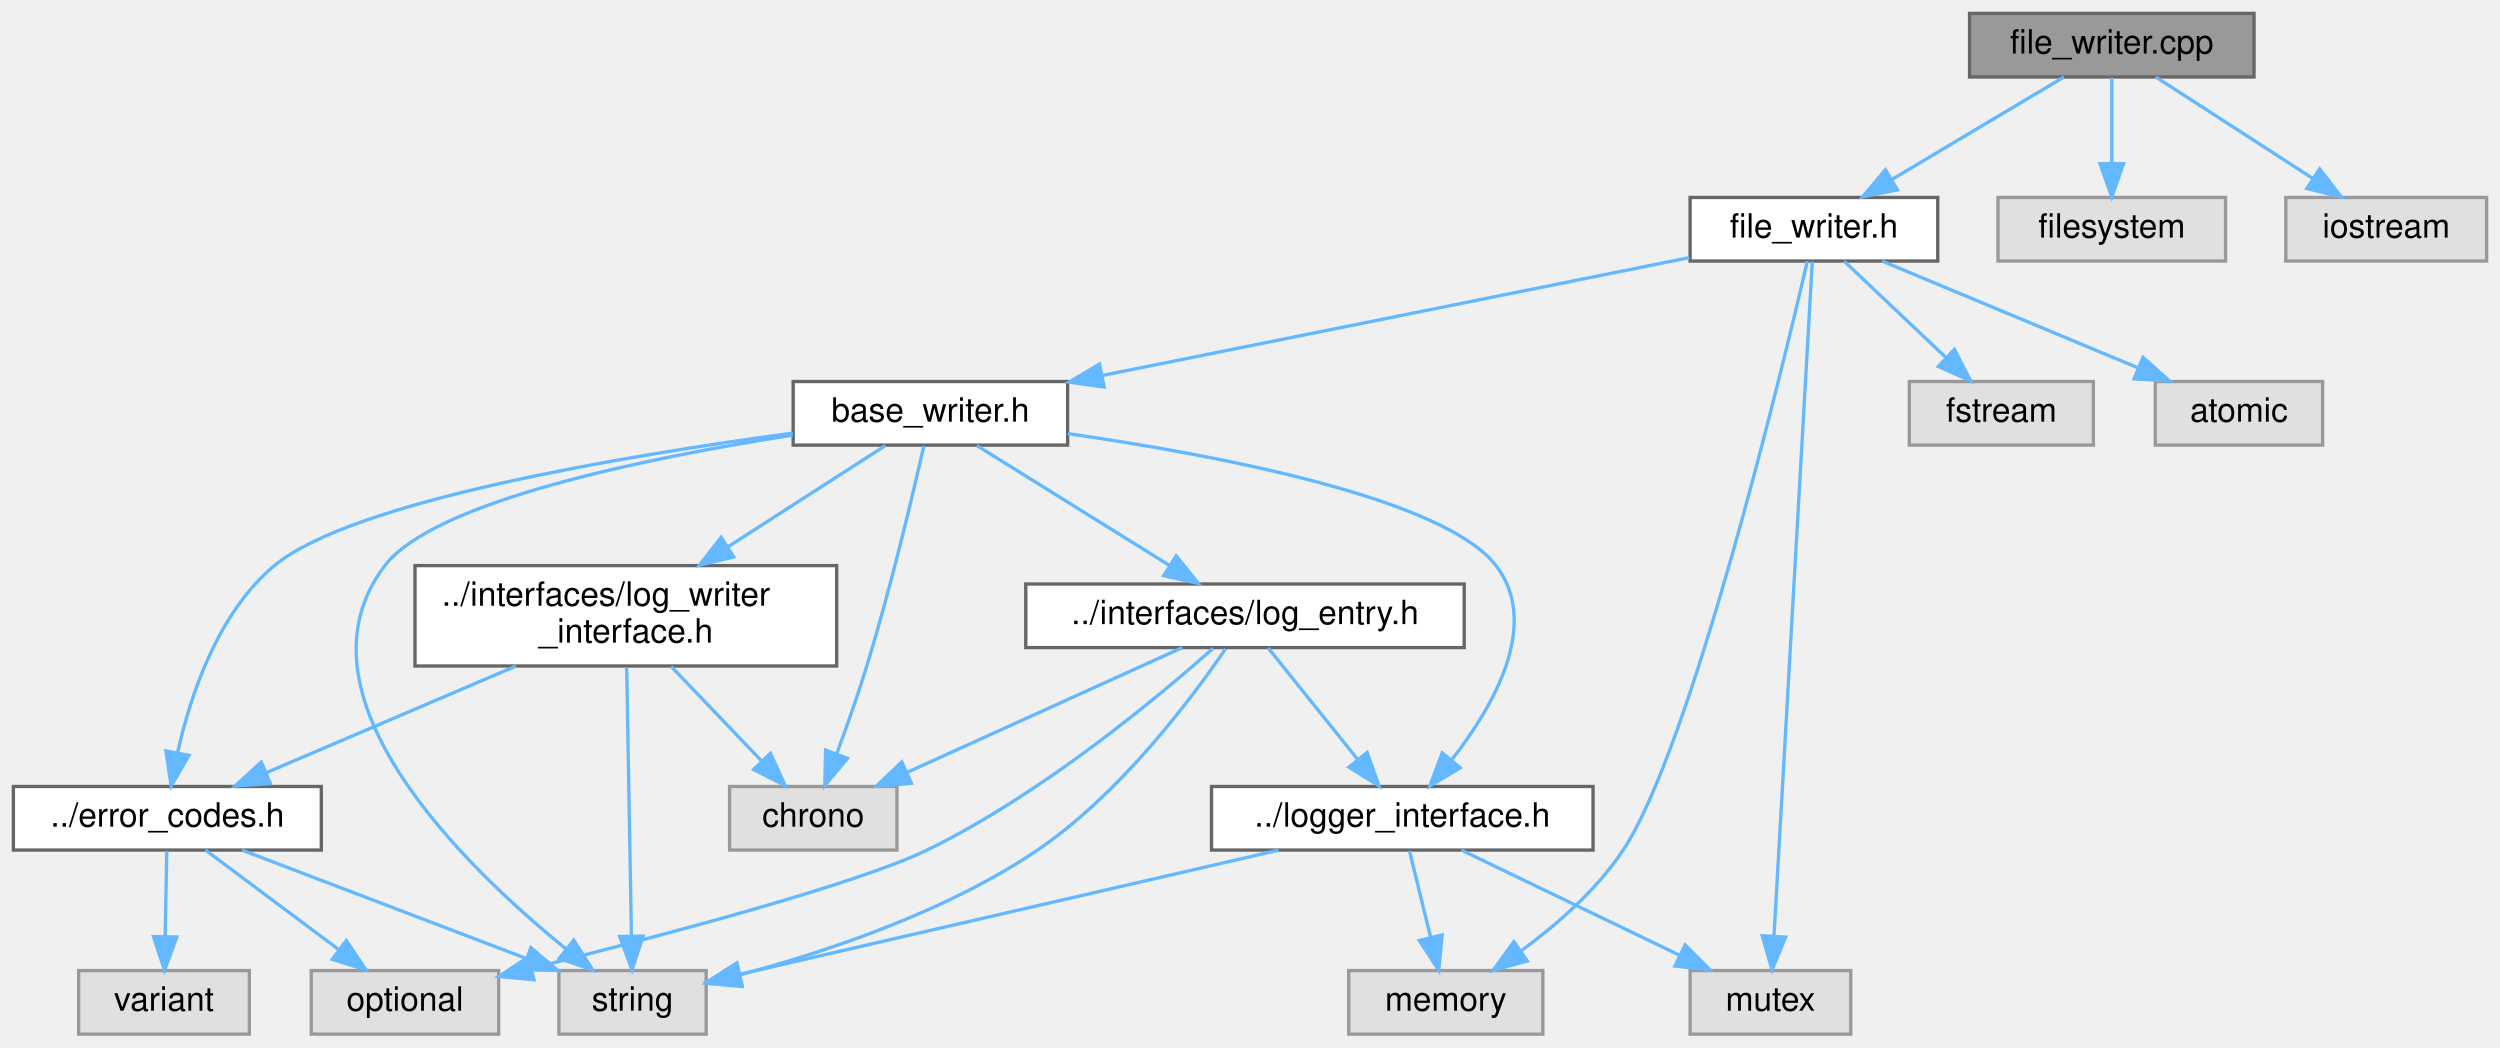
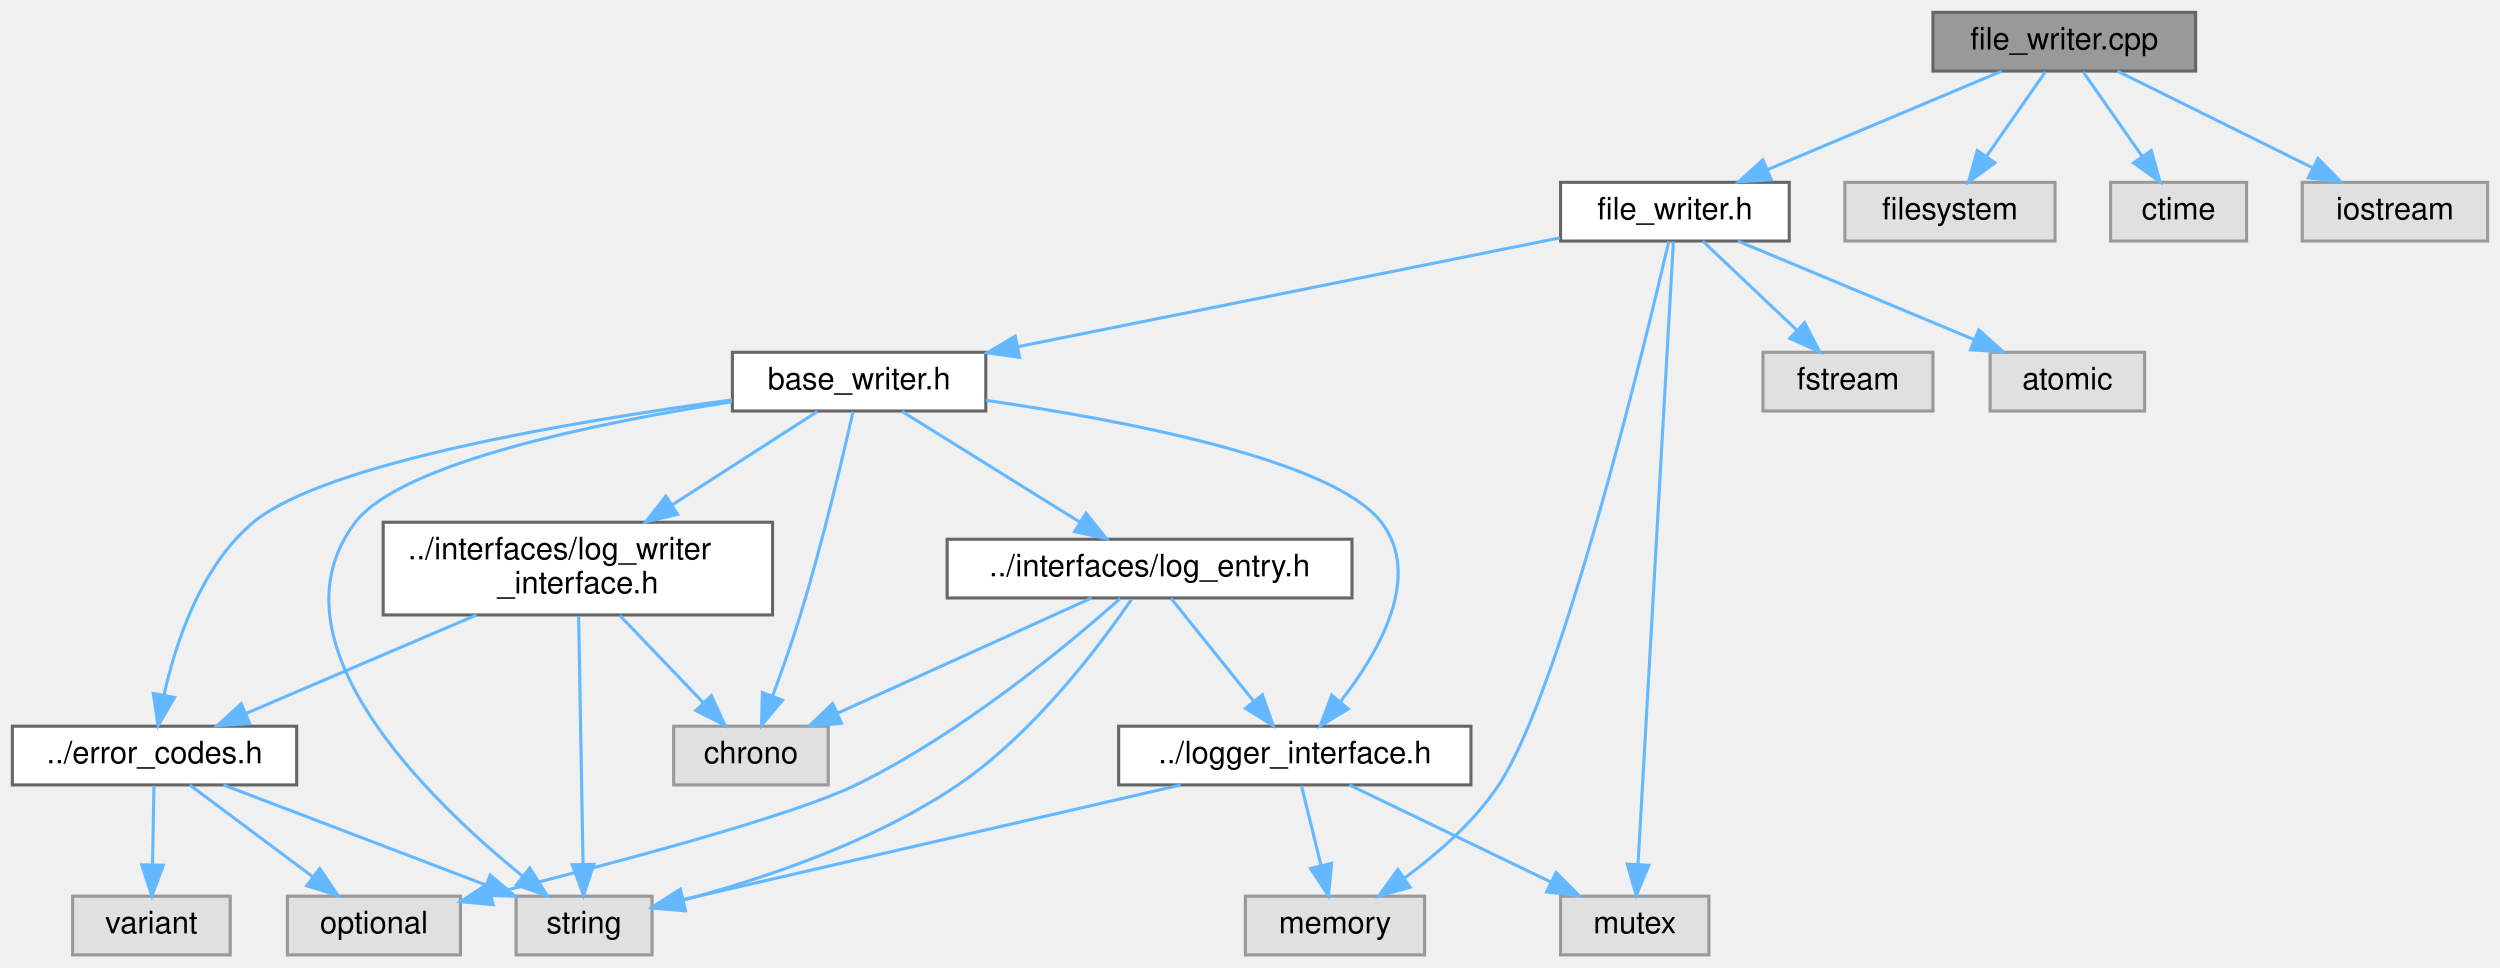
- <svg xmlns="http://www.w3.org/2000/svg" xmlns:xlink="http://www.w3.org/1999/xlink" width="747pt" height="313pt" viewBox="0.00 0.00 747.00 313.00">
+ <svg xmlns="http://www.w3.org/2000/svg" xmlns:xlink="http://www.w3.org/1999/xlink" width="809pt" height="313pt" viewBox="0.00 0.00 809.00 313.00">
  <g id="graph0" class="graph" transform="scale(1 1) rotate(0) translate(4 309)">
    <g id="Node000001" class="node">
      <g id="a_Node000001">
        <a xlink:title=" ">
-           <polygon fill="#999999" stroke="#666666" points="669.5,-305 584.5,-305 584.5,-286 669.5,-286 669.5,-305" />
-           <text text-anchor="middle" x="627" y="-293" font-family="Helvetica,sans-Serif" font-size="10.00">file_writer.cpp</text>
+           <polygon fill="#999999" stroke="#666666" points="706.5,-305 621.5,-305 621.5,-286 706.5,-286 706.5,-305" />
+           <text text-anchor="middle" x="664" y="-293" font-family="Helvetica,sans-Serif" font-size="10.00">file_writer.cpp</text>
        </a>
      </g>
    </g>
    <g id="Node000002" class="node">
      <g id="a_Node000002">
        <a xlink:href="file__writer_8h.html" target="_top" xlink:title=" ">
          <polygon fill="white" stroke="#666666" points="575,-250 501,-250 501,-231 575,-231 575,-250" />
          <text text-anchor="middle" x="538" y="-238" font-family="Helvetica,sans-Serif" font-size="10.00">file_writer.h</text>
        </a>
      </g>
    </g>
    <g id="edge1_Node000001_Node000002" class="edge">
      <g id="a_edge1_Node000001_Node000002">
        <a xlink:title=" ">
-           <path fill="none" stroke="#63b8ff" d="M612.7,-285.98C598.9,-277.77 577.76,-265.18 561.49,-255.49" />
-           <polygon fill="#63b8ff" stroke="#63b8ff" points="562.94,-252.28 552.56,-250.17 559.36,-258.29 562.94,-252.28" />
+           <path fill="none" stroke="#63b8ff" d="M643.76,-285.98C623.3,-277.38 591.47,-263.99 568.07,-254.15" />
+           <polygon fill="#63b8ff" stroke="#63b8ff" points="569.19,-250.82 558.61,-250.17 566.47,-257.27 569.19,-250.82" />
        </a>
      </g>
    </g>
    <g id="Node000016" class="node">
      <g id="a_Node000016">
        <a xlink:title=" ">
          <polygon fill="#e0e0e0" stroke="#999999" points="661,-250 593,-250 593,-231 661,-231 661,-250" />
          <text text-anchor="middle" x="627" y="-238" font-family="Helvetica,sans-Serif" font-size="10.00">filesystem</text>
        </a>
      </g>
    </g>
    <g id="edge26_Node000001_Node000016" class="edge">
      <g id="a_edge26_Node000001_Node000016">
        <a xlink:title=" ">
-           <path fill="none" stroke="#63b8ff" d="M627,-285.75C627,-278.8 627,-268.85 627,-260.13" />
-           <polygon fill="#63b8ff" stroke="#63b8ff" points="630.5,-260.09 627,-250.09 623.5,-260.09 630.5,-260.09" />
+           <path fill="none" stroke="#63b8ff" d="M657.89,-285.75C652.72,-278.34 645.15,-267.5 638.81,-258.41" />
+           <polygon fill="#63b8ff" stroke="#63b8ff" points="641.59,-256.29 633,-250.09 635.85,-260.29 641.59,-256.29" />
        </a>
      </g>
    </g>
    <g id="Node000017" class="node">
      <g id="a_Node000017">
        <a xlink:title=" ">
-           <polygon fill="#e0e0e0" stroke="#999999" points="739,-250 679,-250 679,-231 739,-231 739,-250" />
-           <text text-anchor="middle" x="709" y="-238" font-family="Helvetica,sans-Serif" font-size="10.00">iostream</text>
+           <polygon fill="#e0e0e0" stroke="#999999" points="723,-250 679,-250 679,-231 723,-231 723,-250" />
+           <text text-anchor="middle" x="701" y="-238" font-family="Helvetica,sans-Serif" font-size="10.00">ctime</text>
        </a>
      </g>
    </g>
    <g id="edge27_Node000001_Node000017" class="edge">
      <g id="a_edge27_Node000001_Node000017">
        <a xlink:title=" ">
-           <path fill="none" stroke="#63b8ff" d="M640.17,-285.98C652.77,-277.84 672,-265.41 686.94,-255.76" />
-           <polygon fill="#63b8ff" stroke="#63b8ff" points="689.09,-258.54 695.59,-250.17 685.29,-252.66 689.09,-258.54" />
+           <path fill="none" stroke="#63b8ff" d="M670.11,-285.75C675.28,-278.34 682.85,-267.5 689.19,-258.41" />
+           <polygon fill="#63b8ff" stroke="#63b8ff" points="692.15,-260.29 695,-250.09 686.41,-256.29 692.15,-260.29" />
+         </a>
+       </g>
+     </g>
+     <g id="Node000018" class="node">
+       <g id="a_Node000018">
+         <a xlink:title=" ">
+           <polygon fill="#e0e0e0" stroke="#999999" points="801,-250 741,-250 741,-231 801,-231 801,-250" />
+           <text text-anchor="middle" x="771" y="-238" font-family="Helvetica,sans-Serif" font-size="10.00">iostream</text>
+         </a>
+       </g>
+     </g>
+     <g id="edge28_Node000001_Node000018" class="edge">
+       <g id="a_edge28_Node000001_Node000018">
+         <a xlink:title=" ">
+           <path fill="none" stroke="#63b8ff" d="M681.19,-285.98C698.25,-277.54 724.63,-264.47 744.4,-254.68" />
+           <polygon fill="#63b8ff" stroke="#63b8ff" points="746.09,-257.75 753.5,-250.17 742.98,-251.47 746.09,-257.75" />
        </a>
      </g>
    </g>
    <g id="Node000003" class="node">
      <g id="a_Node000003">
        <a xlink:href="base__writer_8h.html" target="_top" xlink:title=" ">
          <polygon fill="white" stroke="#666666" points="315,-195 233,-195 233,-176 315,-176 315,-195" />
          <text text-anchor="middle" x="274" y="-183" font-family="Helvetica,sans-Serif" font-size="10.00">base_writer.h</text>
        </a>
      </g>
    </g>
    <g id="edge2_Node000002_Node000003" class="edge">
      <g id="a_edge2_Node000002_Node000003">
        <a xlink:title=" ">
          <path fill="none" stroke="#63b8ff" d="M500.74,-232.02C454.9,-222.82 376.85,-207.15 325.35,-196.81" />
          <polygon fill="#63b8ff" stroke="#63b8ff" points="325.92,-193.35 315.42,-194.82 324.54,-200.22 325.92,-193.35" />
        </a>
      </g>
    </g>
    <g id="Node000007" class="node">
      <g id="a_Node000007">
        <a xlink:title=" ">
          <polygon fill="#e0e0e0" stroke="#999999" points="457,-19 399,-19 399,0 457,0 457,-19" />
          <text text-anchor="middle" x="428" y="-7" font-family="Helvetica,sans-Serif" font-size="10.00">memory</text>
        </a>
      </g>
    </g>
    <g id="edge25_Node000002_Node000007" class="edge">
      <g id="a_edge25_Node000002_Node000007">
        <a xlink:title=" ">
          <path fill="none" stroke="#63b8ff" d="M536.04,-230.97C528.58,-198.86 501.3,-85.59 481,-55 473.11,-43.11 461.14,-32.68 450.56,-24.91" />
          <polygon fill="#63b8ff" stroke="#63b8ff" points="452.34,-21.88 442.13,-19.03 448.34,-27.62 452.34,-21.88" />
        </a>
      </g>
    </g>
    <g id="Node000008" class="node">
      <g id="a_Node000008">
        <a xlink:title=" ">
          <polygon fill="#e0e0e0" stroke="#999999" points="549,-19 501,-19 501,0 549,0 549,-19" />
          <text text-anchor="middle" x="525" y="-7" font-family="Helvetica,sans-Serif" font-size="10.00">mutex</text>
        </a>
      </g>
    </g>
    <g id="edge23_Node000002_Node000008" class="edge">
      <g id="a_edge23_Node000002_Node000008">
        <a xlink:title=" ">
          <path fill="none" stroke="#63b8ff" d="M537.51,-230.8C535.6,-197.29 528.72,-76.08 526.06,-29.2" />
          <polygon fill="#63b8ff" stroke="#63b8ff" points="529.56,-28.99 525.49,-19.21 522.57,-29.39 529.56,-28.99" />
        </a>
      </g>
    </g>
    <g id="Node000014" class="node">
      <g id="a_Node000014">
        <a xlink:title=" ">
          <polygon fill="#e0e0e0" stroke="#999999" points="621.5,-195 566.5,-195 566.5,-176 621.5,-176 621.5,-195" />
          <text text-anchor="middle" x="594" y="-183" font-family="Helvetica,sans-Serif" font-size="10.00">fstream</text>
        </a>
      </g>
    </g>
    <g id="edge22_Node000002_Node000014" class="edge">
      <g id="a_edge22_Node000002_Node000014">
        <a xlink:title=" ">
          <path fill="none" stroke="#63b8ff" d="M547,-230.98C555.19,-223.23 567.51,-211.58 577.47,-202.14" />
          <polygon fill="#63b8ff" stroke="#63b8ff" points="579.98,-204.59 584.84,-195.17 575.17,-199.5 579.98,-204.59" />
        </a>
      </g>
    </g>
    <g id="Node000015" class="node">
      <g id="a_Node000015">
        <a xlink:title=" ">
          <polygon fill="#e0e0e0" stroke="#999999" points="690,-195 640,-195 640,-176 690,-176 690,-195" />
          <text text-anchor="middle" x="665" y="-183" font-family="Helvetica,sans-Serif" font-size="10.00">atomic</text>
        </a>
      </g>
    </g>
    <g id="edge24_Node000002_Node000015" class="edge">
      <g id="a_edge24_Node000002_Node000015">
        <a xlink:title=" ">
          <path fill="none" stroke="#63b8ff" d="M558.4,-230.98C579.02,-222.38 611.11,-208.99 634.69,-199.15" />
          <polygon fill="#63b8ff" stroke="#63b8ff" points="636.34,-202.25 644.22,-195.17 633.65,-195.79 636.34,-202.25" />
        </a>
      </g>
    </g>
    <g id="Node000004" class="node">
      <g id="a_Node000004">
        <a xlink:title=" ">
          <polygon fill="#e0e0e0" stroke="#999999" points="207,-19 163,-19 163,0 207,0 207,-19" />
          <text text-anchor="middle" x="185" y="-7" font-family="Helvetica,sans-Serif" font-size="10.00">string</text>
        </a>
      </g>
    </g>
    <g id="edge3_Node000003_Node000004" class="edge">
      <g id="a_edge3_Node000003_Node000004">
        <a xlink:title=" ">
          <path fill="none" stroke="#63b8ff" d="M232.81,-178.98C189.54,-172.24 125.73,-159.29 111,-140 81.7,-101.62 134.34,-50.45 165.1,-25.48" />
          <polygon fill="#63b8ff" stroke="#63b8ff" points="167.43,-28.1 173.11,-19.16 163.09,-22.61 167.43,-28.1" />
        </a>
      </g>
    </g>
    <g id="Node000005" class="node">
      <g id="a_Node000005">
        <a xlink:title=" ">
          <polygon fill="#e0e0e0" stroke="#999999" points="264,-74 214,-74 214,-55 264,-55 264,-74" />
          <text text-anchor="middle" x="239" y="-62" font-family="Helvetica,sans-Serif" font-size="10.00">chrono</text>
        </a>
      </g>
    </g>
    <g id="edge4_Node000003_Node000005" class="edge">
      <g id="a_edge4_Node000003_Node000005">
        <a xlink:title=" ">
          <path fill="none" stroke="#63b8ff" d="M272.04,-175.71C268.86,-161.7 262.2,-133.48 255,-110 252.32,-101.27 248.95,-91.72 245.99,-83.72" />
          <polygon fill="#63b8ff" stroke="#63b8ff" points="249.24,-82.41 242.44,-74.28 242.69,-84.87 249.24,-82.41" />
        </a>
      </g>
    </g>
    <g id="Node000006" class="node">
      <g id="a_Node000006">
        <a xlink:href="logger__interface_8h.html" target="_top" xlink:title=" ">
          <polygon fill="white" stroke="#666666" points="472,-74 358,-74 358,-55 472,-55 472,-74" />
          <text text-anchor="middle" x="415" y="-62" font-family="Helvetica,sans-Serif" font-size="10.00">../logger_interface.h</text>
        </a>
      </g>
    </g>
    <g id="edge5_Node000003_Node000006" class="edge">
      <g id="a_edge5_Node000003_Node000006">
        <a xlink:title=" ">
          <path fill="none" stroke="#63b8ff" d="M315.07,-179.44C359.93,-172.97 427.49,-160.13 443,-140 456.38,-122.64 442.43,-98.19 429.88,-82.1" />
          <polygon fill="#63b8ff" stroke="#63b8ff" points="432.32,-79.57 423.23,-74.12 426.94,-84.05 432.32,-79.57" />
        </a>
      </g>
    </g>
    <g id="Node000009" class="node">
      <g id="a_Node000009">
        <a xlink:href="error__codes_8h.html" target="_top" xlink:title=" ">
          <polygon fill="white" stroke="#666666" points="92,-74 0,-74 0,-55 92,-55 92,-74" />
          <text text-anchor="middle" x="46" y="-62" font-family="Helvetica,sans-Serif" font-size="10.00">../error_codes.h</text>
        </a>
      </g>
    </g>
    <g id="edge9_Node000003_Node000009" class="edge">
      <g id="a_edge9_Node000003_Node000009">
        <a xlink:title=" ">
          <path fill="none" stroke="#63b8ff" d="M232.87,-179.59C182.55,-172.84 101.2,-159.31 78,-140 61.05,-125.89 52.86,-101.15 49.06,-84.07" />
          <polygon fill="#63b8ff" stroke="#63b8ff" points="52.47,-83.3 47.14,-74.14 45.6,-84.62 52.47,-83.3" />
        </a>
      </g>
    </g>
    <g id="Node000012" class="node">
      <g id="a_Node000012">
        <a xlink:href="log__writer__interface_8h.html" target="_top" xlink:title=" ">
          <polygon fill="white" stroke="#666666" points="246,-140 120,-140 120,-110 246,-110 246,-140" />
          <text text-anchor="start" x="128" y="-128" font-family="Helvetica,sans-Serif" font-size="10.00">../interfaces/log_writer</text>
          <text text-anchor="middle" x="183" y="-117" font-family="Helvetica,sans-Serif" font-size="10.00">_interface.h</text>
        </a>
      </g>
    </g>
    <g id="edge13_Node000003_Node000012" class="edge">
      <g id="a_edge13_Node000003_Node000012">
        <a xlink:title=" ">
          <path fill="none" stroke="#63b8ff" d="M260.57,-175.87C248.23,-167.93 229.47,-155.87 213.49,-145.6" />
          <polygon fill="#63b8ff" stroke="#63b8ff" points="215.26,-142.58 204.96,-140.11 211.48,-148.47 215.26,-142.58" />
        </a>
      </g>
    </g>
    <g id="Node000013" class="node">
      <g id="a_Node000013">
        <a xlink:href="log__entry_8h.html" target="_top" xlink:title=" ">
          <polygon fill="white" stroke="#666666" points="433.5,-134.5 302.5,-134.5 302.5,-115.5 433.5,-115.5 433.5,-134.5" />
          <text text-anchor="middle" x="368" y="-122.5" font-family="Helvetica,sans-Serif" font-size="10.00">../interfaces/log_entry.h</text>
        </a>
      </g>
    </g>
    <g id="edge17_Node000003_Node000013" class="edge">
      <g id="a_edge17_Node000003_Node000013">
        <a xlink:title=" ">
          <path fill="none" stroke="#63b8ff" d="M287.87,-175.87C303,-166.45 327.46,-151.23 345.38,-140.08" />
          <polygon fill="#63b8ff" stroke="#63b8ff" points="347.43,-142.92 354.07,-134.67 343.73,-136.98 347.43,-142.92" />
        </a>
      </g>
    </g>
    <g id="edge8_Node000006_Node000004" class="edge">
      <g id="a_edge8_Node000006_Node000004">
        <a xlink:title=" ">
          <path fill="none" stroke="#63b8ff" d="M378.05,-54.98C333.47,-44.71 259.27,-27.61 217.02,-17.88" />
          <polygon fill="#63b8ff" stroke="#63b8ff" points="217.79,-14.46 207.26,-15.63 216.21,-21.28 217.79,-14.46" />
        </a>
      </g>
    </g>
    <g id="edge6_Node000006_Node000007" class="edge">
      <g id="a_edge6_Node000006_Node000007">
        <a xlink:title=" ">
          <path fill="none" stroke="#63b8ff" d="M417.15,-54.75C418.87,-47.72 421.35,-37.62 423.5,-28.84" />
          <polygon fill="#63b8ff" stroke="#63b8ff" points="426.91,-29.63 425.89,-19.09 420.11,-27.97 426.91,-29.63" />
        </a>
      </g>
    </g>
    <g id="edge7_Node000006_Node000008" class="edge">
      <g id="a_edge7_Node000006_Node000008">
        <a xlink:title=" ">
          <path fill="none" stroke="#63b8ff" d="M432.67,-54.98C450.29,-46.5 477.58,-33.35 497.93,-23.54" />
          <polygon fill="#63b8ff" stroke="#63b8ff" points="499.52,-26.66 507.01,-19.17 496.48,-20.36 499.52,-26.66" />
        </a>
      </g>
    </g>
    <g id="edge10_Node000009_Node000004" class="edge">
      <g id="a_edge10_Node000009_Node000004">
        <a xlink:title=" ">
          <path fill="none" stroke="#63b8ff" d="M68.33,-54.98C91.33,-46.21 127.38,-32.47 153.32,-22.58" />
          <polygon fill="#63b8ff" stroke="#63b8ff" points="154.63,-25.83 162.72,-18.99 152.13,-19.29 154.63,-25.83" />
        </a>
      </g>
    </g>
    <g id="Node000010" class="node">
      <g id="a_Node000010">
        <a xlink:title=" ">
          <polygon fill="#e0e0e0" stroke="#999999" points="145,-19 89,-19 89,0 145,0 145,-19" />
          <text text-anchor="middle" x="117" y="-7" font-family="Helvetica,sans-Serif" font-size="10.00">optional</text>
        </a>
      </g>
    </g>
    <g id="edge11_Node000009_Node000010" class="edge">
      <g id="a_edge11_Node000009_Node000010">
        <a xlink:title=" ">
          <path fill="none" stroke="#63b8ff" d="M57.41,-54.98C68.11,-47 84.34,-34.88 97.16,-25.31" />
          <polygon fill="#63b8ff" stroke="#63b8ff" points="99.47,-27.96 105.39,-19.17 95.28,-22.35 99.47,-27.96" />
        </a>
      </g>
    </g>
    <g id="Node000011" class="node">
      <g id="a_Node000011">
        <a xlink:title=" ">
          <polygon fill="#e0e0e0" stroke="#999999" points="70.5,-19 19.5,-19 19.5,0 70.5,0 70.5,-19" />
          <text text-anchor="middle" x="45" y="-7" font-family="Helvetica,sans-Serif" font-size="10.00">variant</text>
        </a>
      </g>
    </g>
    <g id="edge12_Node000009_Node000011" class="edge">
      <g id="a_edge12_Node000009_Node000011">
        <a xlink:title=" ">
          <path fill="none" stroke="#63b8ff" d="M45.83,-54.75C45.7,-47.8 45.52,-37.85 45.35,-29.13" />
          <polygon fill="#63b8ff" stroke="#63b8ff" points="48.85,-29.02 45.16,-19.09 41.85,-29.15 48.85,-29.02" />
        </a>
      </g>
    </g>
    <g id="edge14_Node000012_Node000004" class="edge">
      <g id="a_edge14_Node000012_Node000004">
        <a xlink:title=" ">
          <path fill="none" stroke="#63b8ff" d="M183.25,-109.63C183.61,-89.21 184.27,-51.81 184.67,-29.24" />
          <polygon fill="#63b8ff" stroke="#63b8ff" points="188.17,-29.29 184.85,-19.23 181.17,-29.17 188.17,-29.29" />
        </a>
      </g>
    </g>
    <g id="edge15_Node000012_Node000005" class="edge">
      <g id="a_edge15_Node000012_Node000005">
        <a xlink:title=" ">
          <path fill="none" stroke="#63b8ff" d="M196.56,-109.84C204.68,-101.35 215.05,-90.52 223.5,-81.69" />
          <polygon fill="#63b8ff" stroke="#63b8ff" points="226.22,-83.91 230.61,-74.27 221.17,-79.07 226.22,-83.91" />
        </a>
      </g>
    </g>
    <g id="edge16_Node000012_Node000009" class="edge">
      <g id="a_edge16_Node000012_Node000009">
        <a xlink:title=" ">
          <path fill="none" stroke="#63b8ff" d="M150.19,-109.99C127.53,-100.31 97.65,-87.56 75.7,-78.18" />
          <polygon fill="#63b8ff" stroke="#63b8ff" points="76.8,-74.85 66.23,-74.14 74.05,-81.29 76.8,-74.85" />
        </a>
      </g>
    </g>
    <g id="edge18_Node000013_Node000004" class="edge">
      <g id="a_edge18_Node000013_Node000004">
        <a xlink:title=" ">
          <path fill="none" stroke="#63b8ff" d="M362.19,-115.11C352.29,-100.61 330.8,-71.8 306,-55 278.64,-36.46 242.59,-24.5 216.97,-17.7" />
          <polygon fill="#63b8ff" stroke="#63b8ff" points="217.58,-14.25 207.03,-15.18 215.86,-21.03 217.58,-14.25" />
        </a>
      </g>
    </g>
    <g id="edge19_Node000013_Node000005" class="edge">
      <g id="a_edge19_Node000013_Node000005">
        <a xlink:title=" ">
          <path fill="none" stroke="#63b8ff" d="M349.24,-115.49C327.65,-105.7 291.97,-89.52 267.07,-78.23" />
          <polygon fill="#63b8ff" stroke="#63b8ff" points="268.33,-74.96 257.78,-74.02 265.44,-81.33 268.33,-74.96" />
        </a>
      </g>
    </g>
    <g id="edge21_Node000013_Node000006" class="edge">
      <g id="a_edge21_Node000013_Node000006">
        <a xlink:title=" ">
          <path fill="none" stroke="#63b8ff" d="M374.94,-115.37C381.95,-106.64 392.96,-92.93 401.67,-82.09" />
          <polygon fill="#63b8ff" stroke="#63b8ff" points="404.5,-84.16 408.04,-74.17 399.04,-79.77 404.5,-84.16" />
        </a>
      </g>
    </g>
    <g id="edge20_Node000013_Node000010" class="edge">
      <g id="a_edge20_Node000013_Node000010">
        <a xlink:title=" ">
          <path fill="none" stroke="#63b8ff" d="M358.49,-115.3C342.17,-100.81 307.27,-71.68 273,-55 252.21,-44.88 193.91,-29.43 154.77,-19.66" />
          <polygon fill="#63b8ff" stroke="#63b8ff" points="155.57,-16.25 145.02,-17.24 153.88,-23.04 155.57,-16.25" />
        </a>
      </g>
    </g>
  </g>
</svg>
